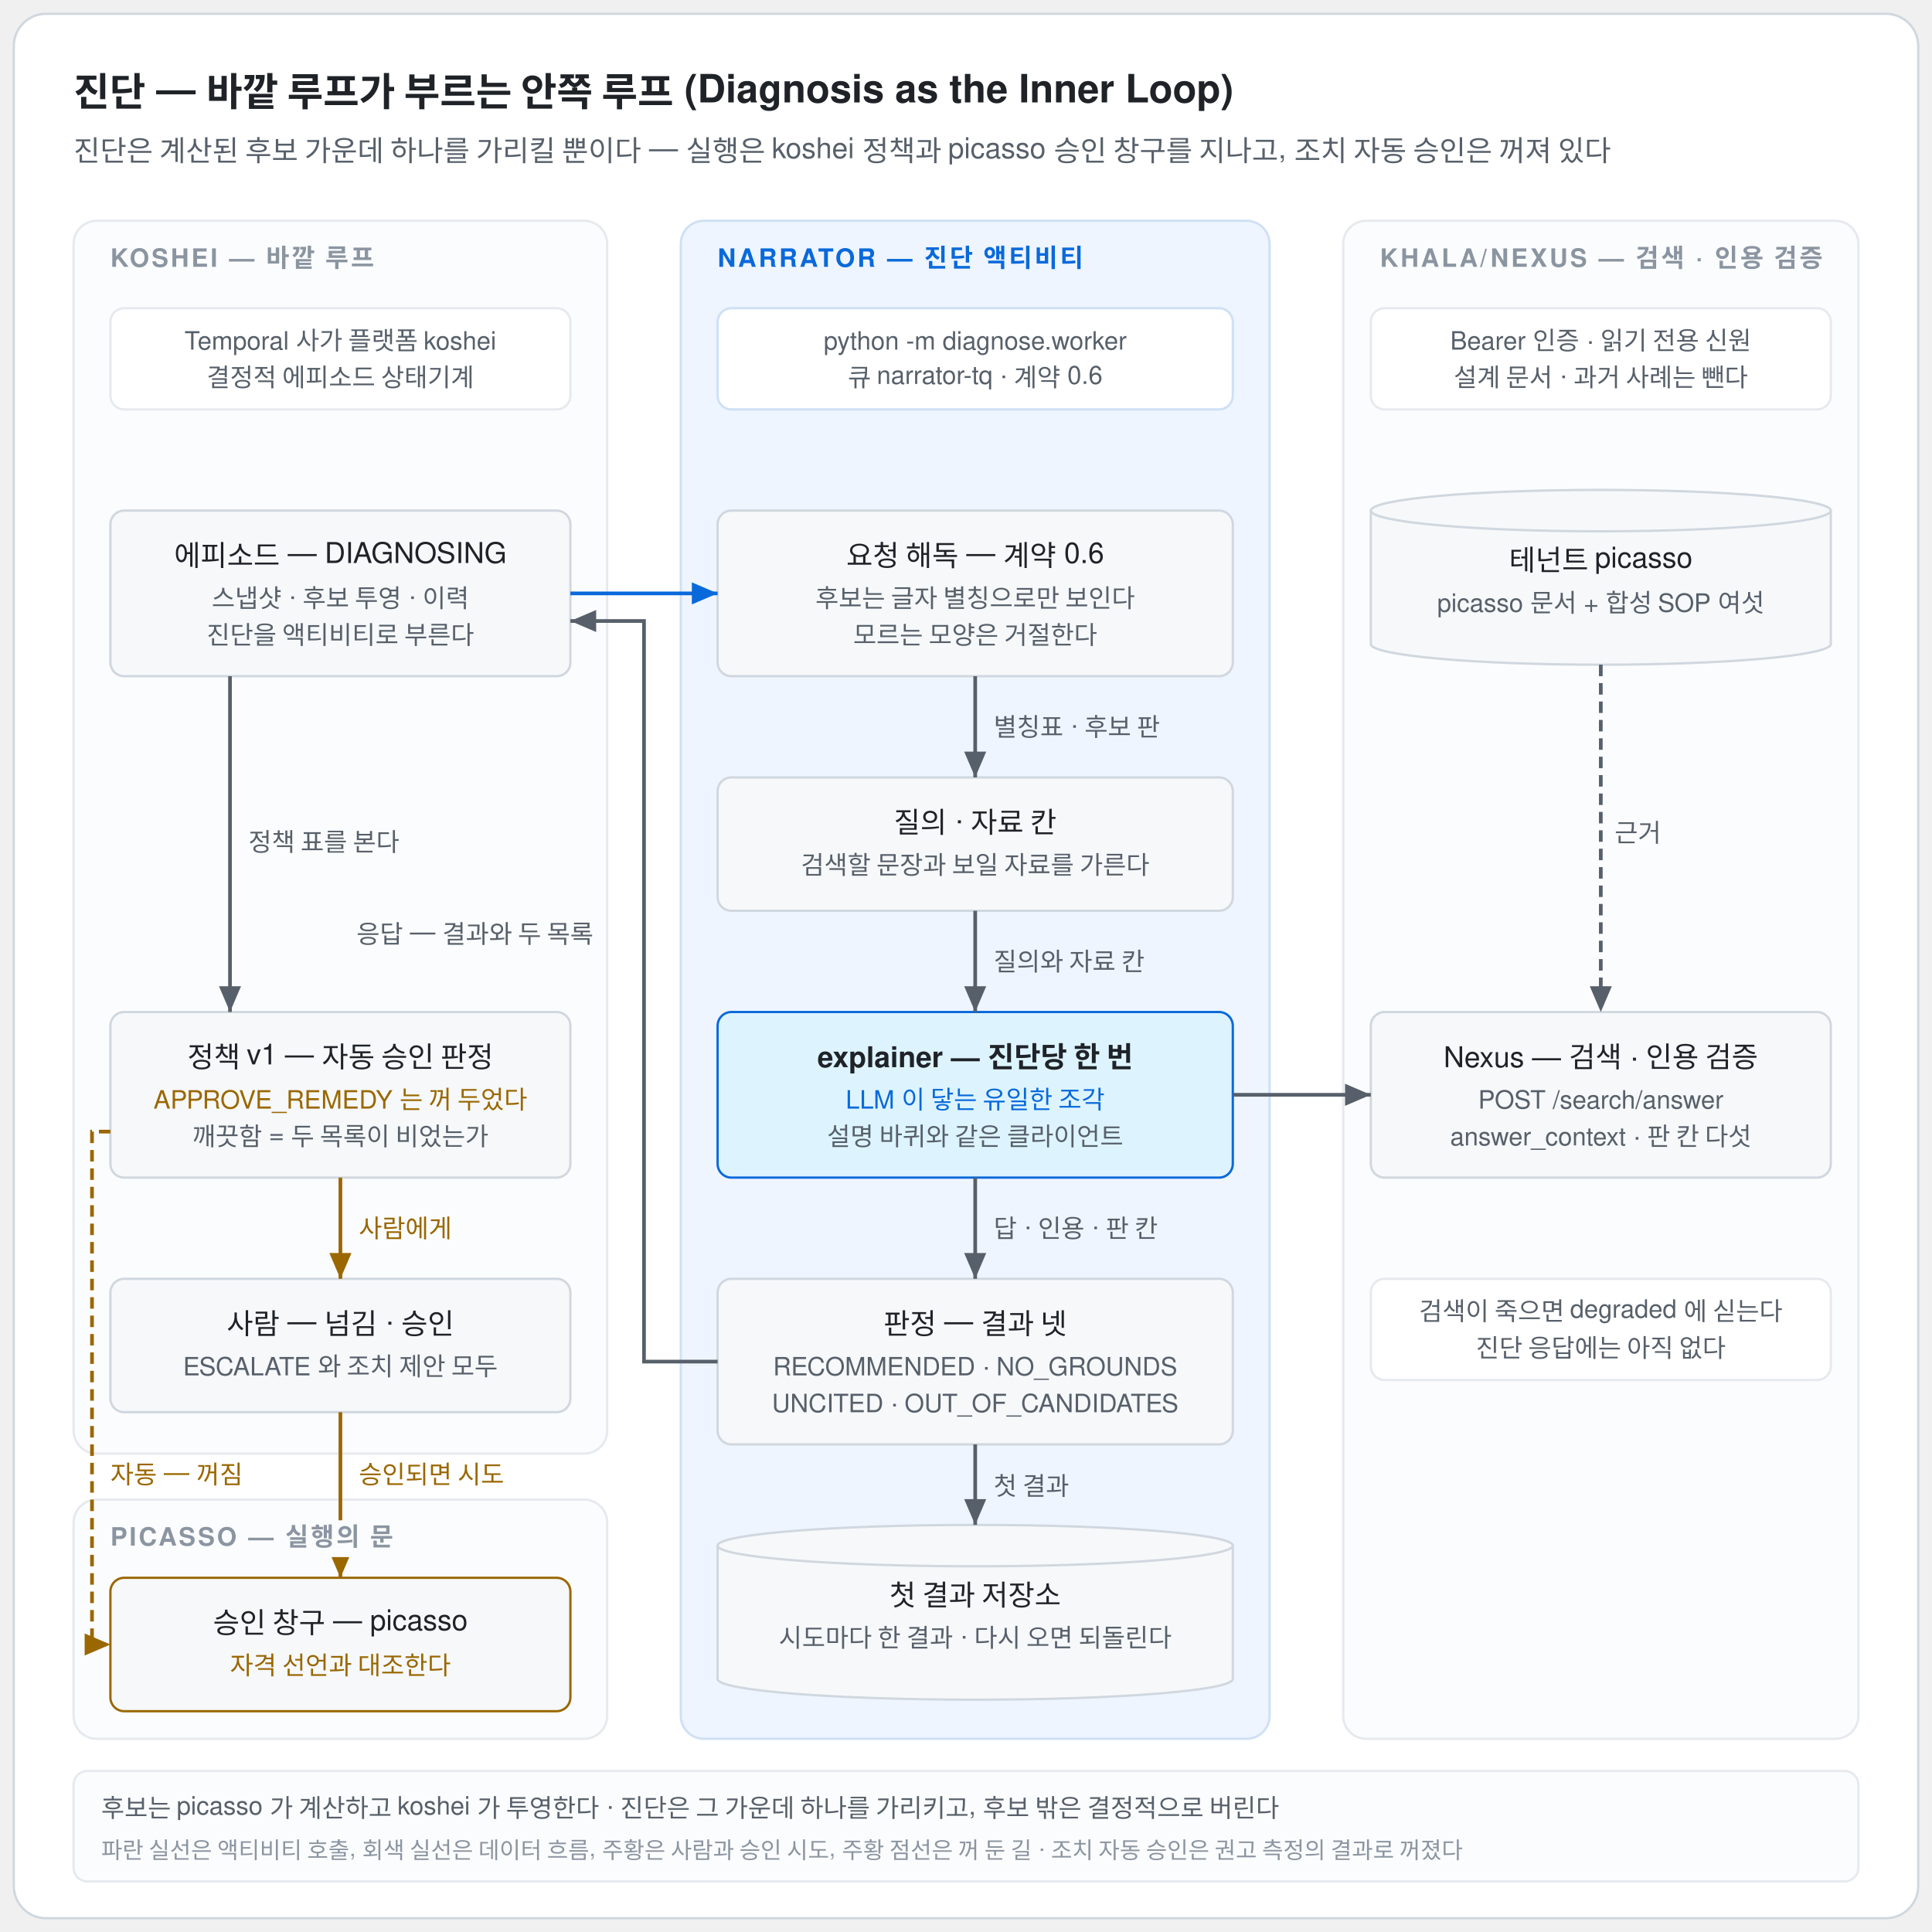
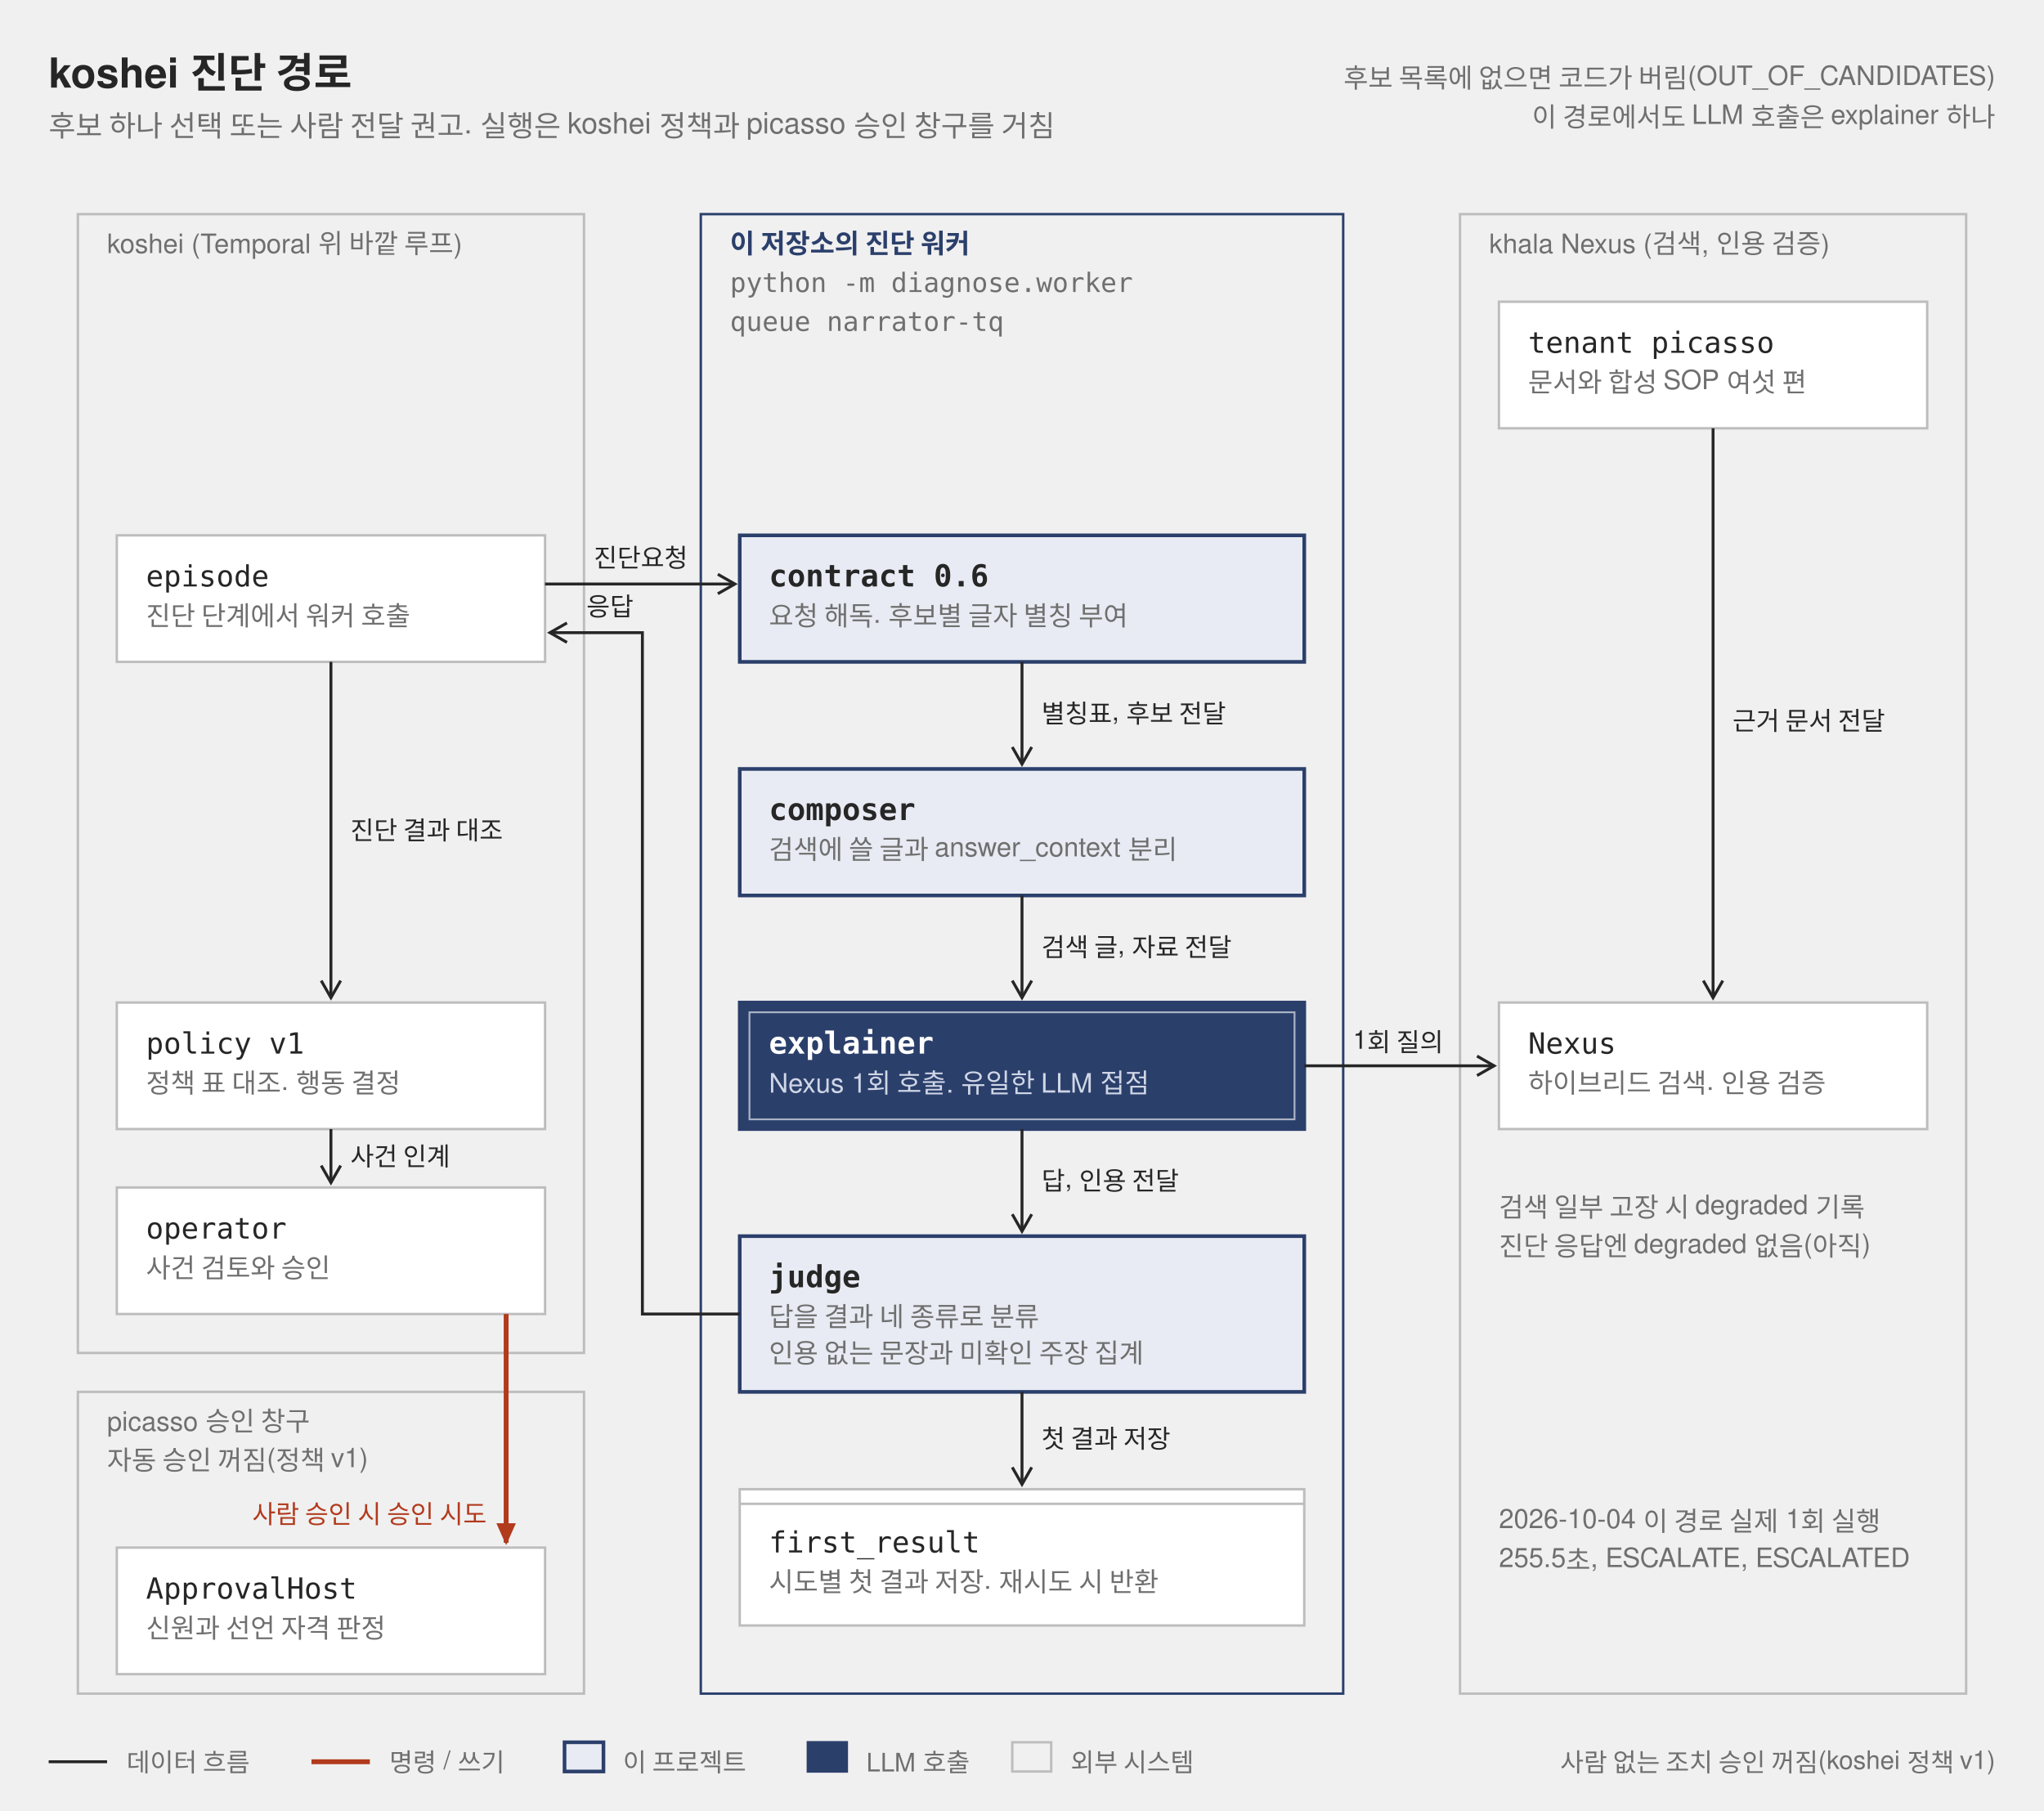
- <svg xmlns="http://www.w3.org/2000/svg" width="840" height="840" viewBox="0 0 840 840" font-family="Malgun Gothic,Apple SD Gothic Neo,Noto Sans KR,Segoe UI,-apple-system,Helvetica,Arial,sans-serif">
+ <svg xmlns="http://www.w3.org/2000/svg" width="840" height="744" viewBox="0 0 840 744">
  <defs>
-     <marker id="am" markerWidth="9" markerHeight="9" refX="7" refY="3" orient="auto">
-       <path d="M0,0 L7,3 L0,6 Z" fill="#57606a" />
+     <marker id="data" markerUnits="userSpaceOnUse" markerWidth="10" markerHeight="10" refX="8" refY="5" orient="auto">
+       <path d="M1,1 L8,5 L1,9" fill="none" stroke="#262626" stroke-width="1.2" />
    </marker>
-     <marker id="ab" markerWidth="9" markerHeight="9" refX="7" refY="3" orient="auto">
-       <path d="M0,0 L7,3 L0,6 Z" fill="#0969da" />
+     <marker id="obs" markerUnits="userSpaceOnUse" markerWidth="10" markerHeight="10" refX="8" refY="5" orient="auto">
+       <path d="M1,1 L8,5 L1,9" fill="none" stroke="#6f6f6f" stroke-width="1.2" />
    </marker>
-     <marker id="aw" markerWidth="9" markerHeight="9" refX="7" refY="3" orient="auto">
-       <path d="M0,0 L7,3 L0,6 Z" fill="#9a6700" />
+     <marker id="gov" markerUnits="userSpaceOnUse" markerWidth="10" markerHeight="10" refX="8" refY="5" orient="auto">
+       <path d="M1,1 L8,5 L1,9" fill="none" stroke="#2b3f6b" stroke-width="1.2" />
+     </marker>
+     <marker id="cmd" markerUnits="userSpaceOnUse" markerWidth="10" markerHeight="10" refX="8" refY="5" orient="auto">
+       <path d="M0,1 L9,5 L0,9 Z" fill="#b23a1d" />
    </marker>
  </defs>
-   <rect x="6" y="6" width="828" height="828" rx="14" fill="#ffffff" stroke="#d0d7de" />
-   <text x="32" y="46" font-size="17" font-weight="600" fill="#1f2328">진단 — 바깥 루프가 부르는 안쪽 루프 (Diagnosis as the Inner Loop)</text>
-   <text x="32" y="70" font-size="12.5" fill="#57606a">진단은 계산된 후보 가운데 하나를 가리킬 뿐이다 — 실행은 koshei 정책과 picasso 승인 창구를 지나고, 조치 자동 승인은 꺼져 있다</text>
-   <rect x="32" y="96" width="232" height="536" rx="10" fill="#fbfcfd" stroke="#e6e9ee" />
-   <text x="48" y="116" font-size="11" font-weight="700" fill="#8b95a1" letter-spacing="1">KOSHEI — 바깥 루프</text>
-   <rect x="32" y="652" width="232" height="104" rx="10" fill="#fbfcfd" stroke="#e6e9ee" />
-   <rect x="296" y="96" width="256" height="660" rx="10" fill="#eef5ff" stroke="#cfe0f5" />
-   <text x="312" y="116" font-size="11" font-weight="700" fill="#0969da" letter-spacing="1">NARRATOR — 진단 액티비티</text>
-   <rect x="584" y="96" width="224" height="660" rx="10" fill="#fbfcfd" stroke="#e6e9ee" />
-   <text x="600" y="116" font-size="11" font-weight="700" fill="#8b95a1" letter-spacing="1">KHALA/NEXUS — 검색 · 인용 검증</text>
-   <rect x="48" y="134" width="200" height="44" rx="6" fill="#ffffff" stroke="#e6e9ee" />
-   <text x="148" y="152" font-size="11" fill="#57606a" text-anchor="middle">Temporal 사가 플랫폼 koshei</text>
-   <text x="148" y="168" font-size="11" fill="#57606a" text-anchor="middle">결정적 에피소드 상태기계</text>
-   <rect x="312" y="134" width="224" height="44" rx="6" fill="#ffffff" stroke="#cfe0f5" />
-   <text x="424" y="152" font-size="11" fill="#57606a" text-anchor="middle">python -m diagnose.worker</text>
-   <text x="424" y="168" font-size="11" fill="#57606a" text-anchor="middle">큐 narrator-tq · 계약 0.6</text>
-   <rect x="596" y="134" width="200" height="44" rx="6" fill="#ffffff" stroke="#e6e9ee" />
-   <text x="696" y="152" font-size="11" fill="#57606a" text-anchor="middle">Bearer 인증 · 읽기 전용 신원</text>
-   <text x="696" y="168" font-size="11" fill="#57606a" text-anchor="middle">설계 문서 · 과거 사례는 뺀다</text>
-   <rect x="48" y="222" width="200" height="72" rx="6" fill="#f6f8fa" stroke="#d0d7de" />
-   <text x="148" y="246" font-size="12.5" fill="#1f2328" text-anchor="middle">에피소드 — DIAGNOSING</text>
-   <text x="148" y="264" font-size="11" fill="#57606a" text-anchor="middle">스냅샷 · 후보 투영 · 이력</text>
-   <text x="148" y="280" font-size="11" fill="#57606a" text-anchor="middle">진단을 액티비티로 부른다</text>
-   <rect x="48" y="440" width="200" height="72" rx="6" fill="#f6f8fa" stroke="#d0d7de" />
-   <text x="148" y="464" font-size="12.5" fill="#1f2328" text-anchor="middle">정책 v1 — 자동 승인 판정</text>
-   <text x="148" y="482" font-size="11" fill="#9a6700" text-anchor="middle">APPROVE_REMEDY 는 꺼 두었다</text>
-   <text x="148" y="498" font-size="11" fill="#57606a" text-anchor="middle">깨끗함 = 두 목록이 비었는가</text>
-   <rect x="48" y="556" width="200" height="58" rx="6" fill="#f6f8fa" stroke="#d0d7de" />
-   <text x="148" y="580" font-size="12.5" fill="#1f2328" text-anchor="middle">사람 — 넘김 · 승인</text>
-   <text x="148" y="598" font-size="11" fill="#57606a" text-anchor="middle">ESCALATE 와 조치 제안 모두</text>
-   <rect x="48" y="686" width="200" height="58" rx="6" fill="#f6f8fa" stroke="#9a6700" />
-   <text x="148" y="710" font-size="12.5" fill="#1f2328" text-anchor="middle">승인 창구 — picasso</text>
-   <text x="148" y="728" font-size="11" fill="#9a6700" text-anchor="middle">자격 선언과 대조한다</text>
-   <rect x="312" y="222" width="224" height="72" rx="6" fill="#f6f8fa" stroke="#d0d7de" />
-   <text x="424" y="246" font-size="12.5" fill="#1f2328" text-anchor="middle">요청 해독 — 계약 0.6</text>
-   <text x="424" y="264" font-size="11" fill="#57606a" text-anchor="middle">후보는 글자 별칭으로만 보인다</text>
-   <text x="424" y="280" font-size="11" fill="#57606a" text-anchor="middle">모르는 모양은 거절한다</text>
-   <rect x="312" y="338" width="224" height="58" rx="6" fill="#f6f8fa" stroke="#d0d7de" />
-   <text x="424" y="362" font-size="12.5" fill="#1f2328" text-anchor="middle">질의 · 자료 칸</text>
-   <text x="424" y="380" font-size="11" fill="#57606a" text-anchor="middle">검색할 문장과 보일 자료를 가른다</text>
-   <rect x="312" y="440" width="224" height="72" rx="6" fill="#ddf4ff" stroke="#0969da" />
-   <text x="424" y="464" font-size="12.5" font-weight="600" fill="#1f2328" text-anchor="middle">explainer — 진단당 한 번</text>
-   <text x="424" y="482" font-size="11" fill="#0969da" text-anchor="middle">LLM 이 닿는 유일한 조각</text>
-   <text x="424" y="498" font-size="11" fill="#57606a" text-anchor="middle">설명 바퀴와 같은 클라이언트</text>
-   <rect x="312" y="556" width="224" height="72" rx="6" fill="#f6f8fa" stroke="#d0d7de" />
-   <text x="424" y="580" font-size="12.5" fill="#1f2328" text-anchor="middle">판정 — 결과 넷</text>
-   <text x="424" y="598" font-size="11" fill="#57606a" text-anchor="middle">RECOMMENDED · NO_GROUNDS</text>
-   <text x="424" y="614" font-size="11" fill="#57606a" text-anchor="middle">UNCITED · OUT_OF_CANDIDATES</text>
-   <path d="M312,672 a112,9 0 0 1 224,0 l0,58 a112,9 0 0 1 -224,0 Z" fill="#f6f8fa" stroke="#d0d7de" />
-   <path d="M312,672 a112,9 0 0 0 224,0" fill="none" stroke="#d0d7de" />
-   <text x="424" y="698" font-size="12.5" fill="#1f2328" text-anchor="middle">첫 결과 저장소</text>
-   <text x="424" y="716" font-size="11" fill="#57606a" text-anchor="middle">시도마다 한 결과 · 다시 오면 되돌린다</text>
-   <path d="M596,222 a100,9 0 0 1 200,0 l0,58 a100,9 0 0 1 -200,0 Z" fill="#f6f8fa" stroke="#d0d7de" />
-   <path d="M596,222 a100,9 0 0 0 200,0" fill="none" stroke="#d0d7de" />
-   <text x="696" y="248" font-size="12.5" fill="#1f2328" text-anchor="middle">테넌트 picasso</text>
-   <text x="696" y="266" font-size="11" fill="#57606a" text-anchor="middle">picasso 문서 + 합성 SOP 여섯</text>
-   <rect x="596" y="440" width="200" height="72" rx="6" fill="#f6f8fa" stroke="#d0d7de" />
-   <text x="696" y="464" font-size="12.5" fill="#1f2328" text-anchor="middle">Nexus — 검색 · 인용 검증</text>
-   <text x="696" y="482" font-size="11" fill="#57606a" text-anchor="middle">POST /search/answer</text>
-   <text x="696" y="498" font-size="11" fill="#57606a" text-anchor="middle">answer_context · 판 칸 다섯</text>
-   <rect x="596" y="556" width="200" height="44" rx="6" fill="#ffffff" stroke="#e6e9ee" />
-   <text x="696" y="574" font-size="11" fill="#57606a" text-anchor="middle">검색이 죽으면 degraded 에 싣는다</text>
-   <text x="696" y="590" font-size="11" fill="#57606a" text-anchor="middle">진단 응답에는 아직 없다</text>
-   <polyline points="248,258 312,258" fill="none" stroke="#0969da" stroke-width="1.6" marker-end="url(#ab)" />
-   <polyline points="424,294 424,338" fill="none" stroke="#57606a" stroke-width="1.6" marker-end="url(#am)" />
-   <text x="432" y="320" font-size="11" fill="#57606a">별칭표 · 후보 판</text>
-   <polyline points="424,396 424,440" fill="none" stroke="#57606a" stroke-width="1.6" marker-end="url(#am)" />
-   <text x="432" y="422" font-size="11" fill="#57606a">질의와 자료 칸</text>
-   <polyline points="424,512 424,556" fill="none" stroke="#57606a" stroke-width="1.6" marker-end="url(#am)" />
-   <text x="432" y="538" font-size="11" fill="#57606a">답 · 인용 · 판 칸</text>
-   <polyline points="424,628 424,663" fill="none" stroke="#57606a" stroke-width="1.6" marker-end="url(#am)" />
-   <text x="432" y="650" font-size="11" fill="#57606a">첫 결과</text>
-   <polyline points="536,476 596,476" fill="none" stroke="#57606a" stroke-width="1.6" marker-end="url(#am)" />
-   <polyline points="696,289 696,440" fill="none" stroke="#57606a" stroke-width="1.6" stroke-dasharray="5 3" marker-end="url(#am)" />
-   <text x="702" y="366" font-size="11" fill="#57606a">근거</text>
-   <polyline points="312,592 280,592 280,270 248,270" fill="none" stroke="#57606a" stroke-width="1.6" marker-end="url(#am)" />
-   <text x="258" y="410" font-size="11" fill="#57606a" text-anchor="end">응답 — 결과와 두 목록</text>
-   <polyline points="100,294 100,440" fill="none" stroke="#57606a" stroke-width="1.6" marker-end="url(#am)" />
-   <text x="108" y="370" font-size="11" fill="#57606a">정책 표를 본다</text>
-   <polyline points="148,512 148,556" fill="none" stroke="#9a6700" stroke-width="1.6" marker-end="url(#aw)" />
-   <text x="156" y="538" font-size="11" fill="#9a6700">사람에게</text>
-   <polyline points="148,614 148,686" fill="none" stroke="#9a6700" stroke-width="1.6" marker-end="url(#aw)" />
-   <text x="156" y="645" font-size="11" fill="#9a6700">승인되면 시도</text>
-   <polyline points="48,492 40,492 40,715 48,715" fill="none" stroke="#9a6700" stroke-width="1.6" stroke-dasharray="5 3" marker-end="url(#aw)" />
-   <text x="48" y="645" font-size="11" fill="#9a6700">자동 — 꺼짐</text>
-   <g>
-     <rect x="141" y="661" width="14" height="16" fill="#fbfcfd" />
-     <text x="48" y="672" font-size="11" font-weight="700" fill="#8b95a1" letter-spacing="1">PICASSO — 실행의 문</text>
+   <g font-family="'Helvetica Neue', Helvetica, Arial, 'Apple SD Gothic Neo', 'Malgun Gothic', 'Noto Sans KR', 'Noto Sans CJK KR', sans-serif" fill="#262626">
+     <text x="20" y="36" font-size="17" font-weight="700">koshei 진단 경로</text>
+     <text x="20" y="56" font-size="12" fill="#6f6f6f">후보 하나 선택 또는 사람 전달 권고. 실행은 koshei 정책과 picasso 승인 창구를 거침</text>
+     <text x="820" y="36" font-size="11" fill="#6f6f6f" text-anchor="end">후보 목록에 없으면 코드가 버림(OUT_OF_CANDIDATES)</text>
+     <text x="820" y="52" font-size="11" fill="#6f6f6f" text-anchor="end">이 경로에서도 LLM 호출은 explainer 하나</text>
+     <rect x="32" y="88" width="208" height="468" fill="none" stroke="#bdbdbd" />
+     <text x="44" y="104" font-size="11" fill="#6f6f6f">koshei (Temporal 위 바깥 루프)</text>
+     <rect x="32" y="572" width="208" height="124" fill="none" stroke="#bdbdbd" />
+     <text x="44" y="588" font-size="11" fill="#6f6f6f">picasso 승인 창구</text>
+     <text x="44" y="604" font-size="11" fill="#6f6f6f">자동 승인 꺼짐(정책 v1)</text>
+     <rect x="288" y="88" width="264" height="608" fill="none" stroke="#2b3f6b" />
+     <text x="300" y="104" font-size="11" fill="#2b3f6b" font-weight="700">이 저장소의 진단 워커</text>
+     <text x="300" y="120" font-size="11" fill="#6f6f6f" font-family="Menlo, Consolas, 'DejaVu Sans Mono', monospace">python -m diagnose.worker</text>
+     <text x="300" y="136" font-size="11" fill="#6f6f6f" font-family="Menlo, Consolas, 'DejaVu Sans Mono', monospace">queue narrator-tq</text>
+     <rect x="600" y="88" width="208" height="608" fill="none" stroke="#bdbdbd" />
+     <text x="612" y="104" font-size="11" fill="#6f6f6f">khala Nexus (검색, 인용 검증)</text>
+     <rect x="48" y="220" width="176" height="52" fill="#ffffff" stroke="#bdbdbd" />
+     <text x="60" y="241" font-size="12" font-family="Menlo, Consolas, 'DejaVu Sans Mono', monospace">episode</text>
+     <text x="60" y="257" font-size="11" fill="#6f6f6f">진단 단계에서 워커 호출</text>
+     <rect x="48" y="412" width="176" height="52" fill="#ffffff" stroke="#bdbdbd" />
+     <text x="60" y="433" font-size="12" font-family="Menlo, Consolas, 'DejaVu Sans Mono', monospace">policy v1</text>
+     <text x="60" y="449" font-size="11" fill="#6f6f6f">정책 표 대조. 행동 결정</text>
+     <rect x="48" y="488" width="176" height="52" fill="#ffffff" stroke="#bdbdbd" />
+     <text x="60" y="509" font-size="12" font-family="Menlo, Consolas, 'DejaVu Sans Mono', monospace">operator</text>
+     <text x="60" y="525" font-size="11" fill="#6f6f6f">사건 검토와 승인</text>
+     <rect x="48" y="636" width="176" height="52" fill="#ffffff" stroke="#bdbdbd" />
+     <text x="60" y="657" font-size="12" font-family="Menlo, Consolas, 'DejaVu Sans Mono', monospace">ApprovalHost</text>
+     <text x="60" y="673" font-size="11" fill="#6f6f6f">신원과 선언 자격 판정</text>
+     <rect x="304" y="220" width="232" height="52" fill="#e8ebf3" stroke="#2b3f6b" stroke-width="1.5" />
+     <text x="316" y="241" font-size="12.5" font-weight="700" font-family="Menlo, Consolas, 'DejaVu Sans Mono', monospace">contract 0.6</text>
+     <text x="316" y="257" font-size="11" fill="#6f6f6f">요청 해독. 후보별 글자 별칭 부여</text>
+     <rect x="304" y="316" width="232" height="52" fill="#e8ebf3" stroke="#2b3f6b" stroke-width="1.5" />
+     <text x="316" y="337" font-size="12.5" font-weight="700" font-family="Menlo, Consolas, 'DejaVu Sans Mono', monospace">composer</text>
+     <text x="316" y="353" font-size="11" fill="#6f6f6f">검색에 쓸 글과 answer_context 분리</text>
+     <rect x="304" y="412" width="232" height="52" fill="#2b3f6b" stroke="#2b3f6b" stroke-width="1.5" />
+     <rect x="308" y="416" width="224" height="44" fill="none" stroke="#ffffff" stroke-width="0.75" stroke-opacity="0.6" />
+     <text x="316" y="433" font-size="12.5" fill="#ffffff" font-weight="700" font-family="Menlo, Consolas, 'DejaVu Sans Mono', monospace">explainer</text>
+     <text x="316" y="449" font-size="11" fill="#cfd6e6">Nexus 1회 호출. 유일한 LLM 접점</text>
+     <rect x="304" y="508" width="232" height="64" fill="#e8ebf3" stroke="#2b3f6b" stroke-width="1.5" />
+     <text x="316" y="529" font-size="12.5" font-weight="700" font-family="Menlo, Consolas, 'DejaVu Sans Mono', monospace">judge</text>
+     <text x="316" y="545" font-size="11" fill="#6f6f6f">답을 결과 네 종류로 분류</text>
+     <text x="316" y="560" font-size="11" fill="#6f6f6f">인용 없는 문장과 미확인 주장 집계</text>
+     <rect x="304" y="612" width="232" height="56" fill="#ffffff" stroke="#bdbdbd" />
+     <path d="M304,618 H536" fill="none" stroke="#bdbdbd" />
+     <text x="316" y="638" font-size="12" font-family="Menlo, Consolas, 'DejaVu Sans Mono', monospace">first_result</text>
+     <text x="316" y="654" font-size="11" fill="#6f6f6f">시도별 첫 결과 저장. 재시도 시 반환</text>
+     <rect x="616" y="124" width="176" height="52" fill="#ffffff" stroke="#bdbdbd" />
+     <text x="628" y="145" font-size="12" font-family="Menlo, Consolas, 'DejaVu Sans Mono', monospace">tenant picasso</text>
+     <text x="628" y="161" font-size="11" fill="#6f6f6f">문서와 합성 SOP 여섯 편</text>
+     <rect x="616" y="412" width="176" height="52" fill="#ffffff" stroke="#bdbdbd" />
+     <text x="628" y="433" font-size="12" font-family="Menlo, Consolas, 'DejaVu Sans Mono', monospace">Nexus</text>
+     <text x="628" y="449" font-size="11" fill="#6f6f6f">하이브리드 검색. 인용 검증</text>
+     <text x="616" y="500" font-size="11" fill="#6f6f6f">검색 일부 고장 시 degraded 기록</text>
+     <text x="616" y="516" font-size="11" fill="#6f6f6f">진단 응답엔 degraded 없음(아직)</text>
+     <text x="616" y="628" font-size="11" fill="#6f6f6f">2026-10-04 이 경로 실제 1회 실행</text>
+     <text x="616" y="644" font-size="11" fill="#6f6f6f">255.5초, ESCALATE, ESCALATED</text>
+     <path d="M224,240 H302" fill="none" stroke="#262626" stroke-width="1.2" marker-end="url(#data)" />
+     <text x="244" y="233" font-size="10.5">진단요청</text>
+     <path d="M420,272 V314" fill="none" stroke="#262626" stroke-width="1.2" marker-end="url(#data)" />
+     <text x="428" y="297" font-size="10.5">별칭표, 후보 전달</text>
+     <path d="M420,368 V410" fill="none" stroke="#262626" stroke-width="1.2" marker-end="url(#data)" />
+     <text x="428" y="393" font-size="10.5">검색 글, 자료 전달</text>
+     <path d="M420,464 V506" fill="none" stroke="#262626" stroke-width="1.2" marker-end="url(#data)" />
+     <text x="428" y="489" font-size="10.5">답, 인용 전달</text>
+     <path d="M420,572 V610" fill="none" stroke="#262626" stroke-width="1.2" marker-end="url(#data)" />
+     <text x="428" y="595" font-size="10.5">첫 결과 저장</text>
+     <path d="M536,438 H614" fill="none" stroke="#262626" stroke-width="1.2" marker-end="url(#data)" />
+     <text x="556" y="431" font-size="10.5">1회 질의</text>
+     <path d="M704,176 V410" fill="none" stroke="#262626" stroke-width="1.2" marker-end="url(#data)" />
+     <text x="712" y="300" font-size="10.5">근거 문서 전달</text>
+     <path d="M304,540 H264 V260 H226" fill="none" stroke="#262626" stroke-width="1.2" marker-end="url(#data)" />
+     <text x="241" y="253" font-size="10.5">응답</text>
+     <path d="M136,272 V410" fill="none" stroke="#262626" stroke-width="1.2" marker-end="url(#data)" />
+     <text x="144" y="345" font-size="10.5">진단 결과 대조</text>
+     <path d="M136,464 V486" fill="none" stroke="#262626" stroke-width="1.2" marker-end="url(#data)" />
+     <text x="144" y="479" font-size="10.5">사건 인계</text>
+     <path d="M208,540 V634" fill="none" stroke="#b23a1d" stroke-width="2" marker-end="url(#cmd)" />
+     <text x="200" y="626" font-size="10.5" fill="#b23a1d" text-anchor="end">사람 승인 시 승인 시도</text>
+     <path d="M20,724 H44" fill="none" stroke="#262626" stroke-width="1.2" />
+     <text x="52" y="728" font-size="10.5" fill="#6f6f6f">데이터 흐름</text>
+     <path d="M128,724 H152" fill="none" stroke="#b23a1d" stroke-width="2" />
+     <text x="160" y="728" font-size="10.5" fill="#6f6f6f">명령 / 쓰기</text>
+     <rect x="232" y="716" width="16" height="12" fill="#e8ebf3" stroke="#2b3f6b" stroke-width="1.5" />
+     <text x="256" y="728" font-size="10.5" fill="#6f6f6f">이 프로젝트</text>
+     <rect x="332" y="716" width="16" height="12" fill="#2b3f6b" stroke="#2b3f6b" />
+     <text x="356" y="728" font-size="10.5" fill="#6f6f6f">LLM 호출</text>
+     <rect x="416" y="716" width="16" height="12" fill="none" stroke="#bdbdbd" />
+     <text x="440" y="728" font-size="10.5" fill="#6f6f6f">외부 시스템</text>
+     <text x="820" y="728" font-size="10.5" fill="#6f6f6f" text-anchor="end">사람 없는 조치 승인 꺼짐(koshei 정책 v1)</text>
  </g>
-   <rect x="32" y="770" width="776" height="48" rx="6" fill="#fbfcfd" stroke="#e6e9ee" />
-   <text x="44" y="790" font-size="11" fill="#57606a">후보는 picasso 가 계산하고 koshei 가 투영한다 · 진단은 그 가운데 하나를 가리키고, 후보 밖은 결정적으로 버린다</text>
-   <text x="44" y="808" font-size="10" fill="#8b95a1">파란 실선은 액티비티 호출, 회색 실선은 데이터 흐름, 주황은 사람과 승인 시도, 주황 점선은 꺼 둔 길 · 조치 자동 승인은 권고 측정의 결과로 꺼졌다</text>
</svg>
